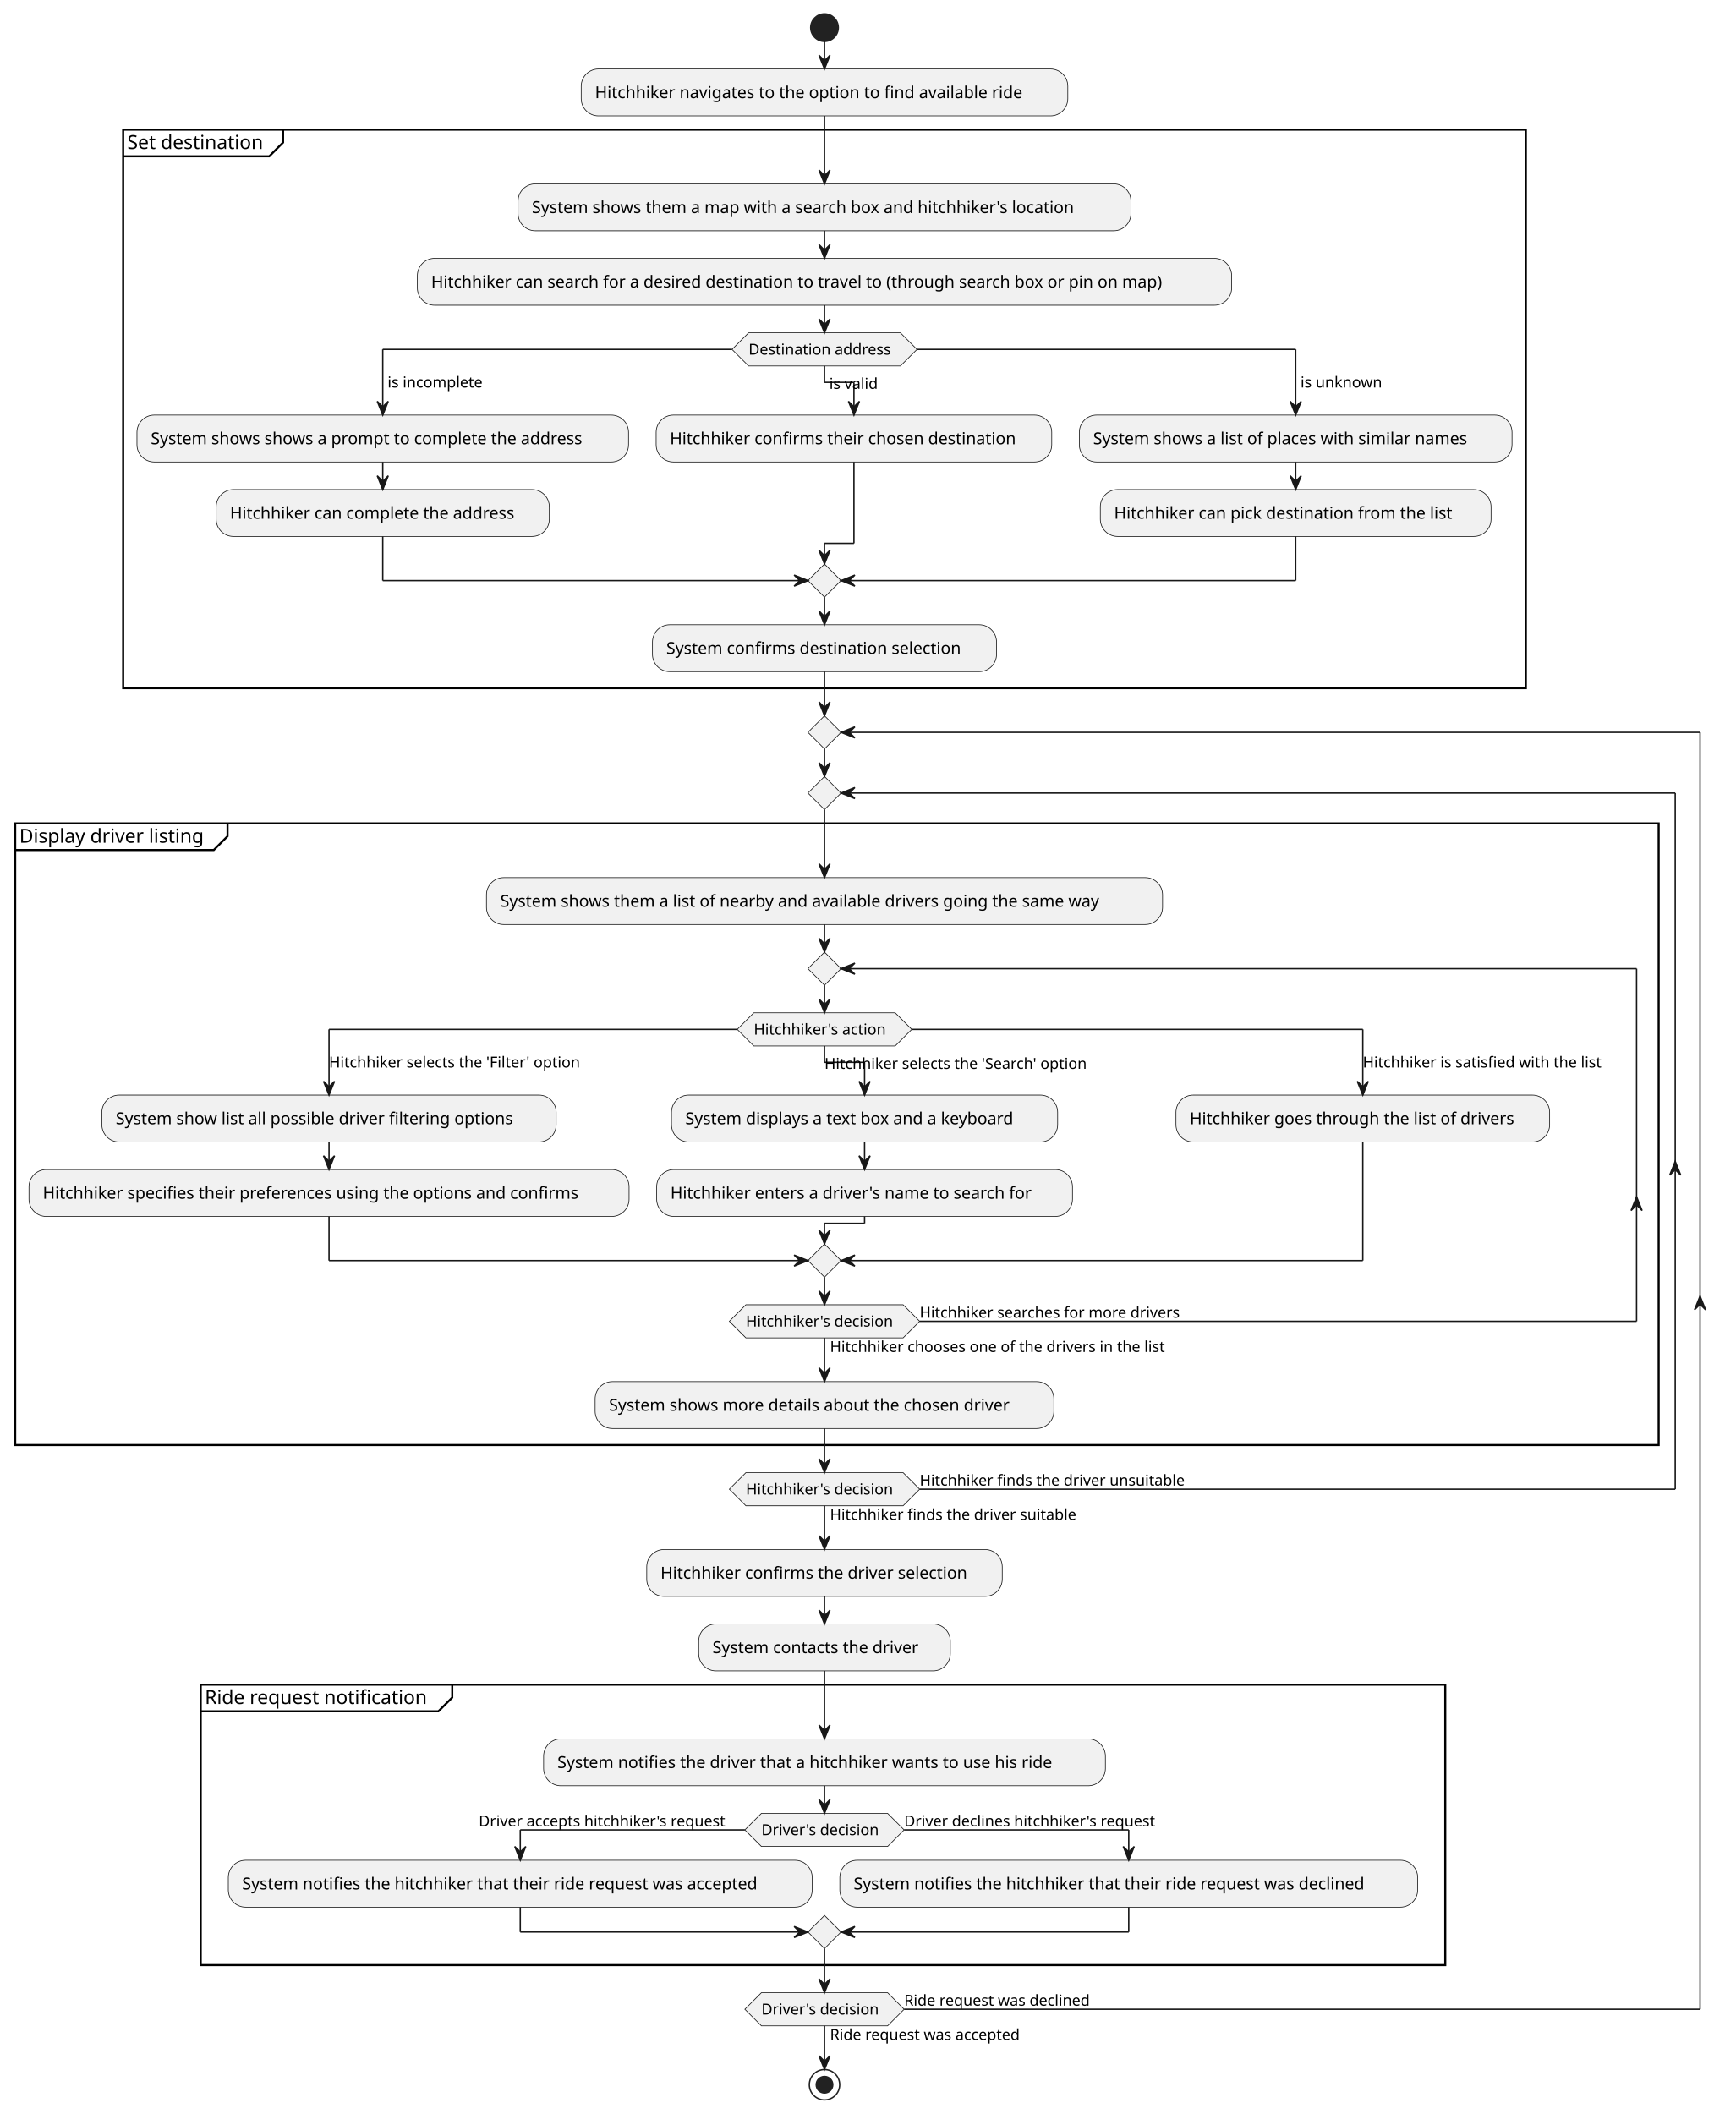
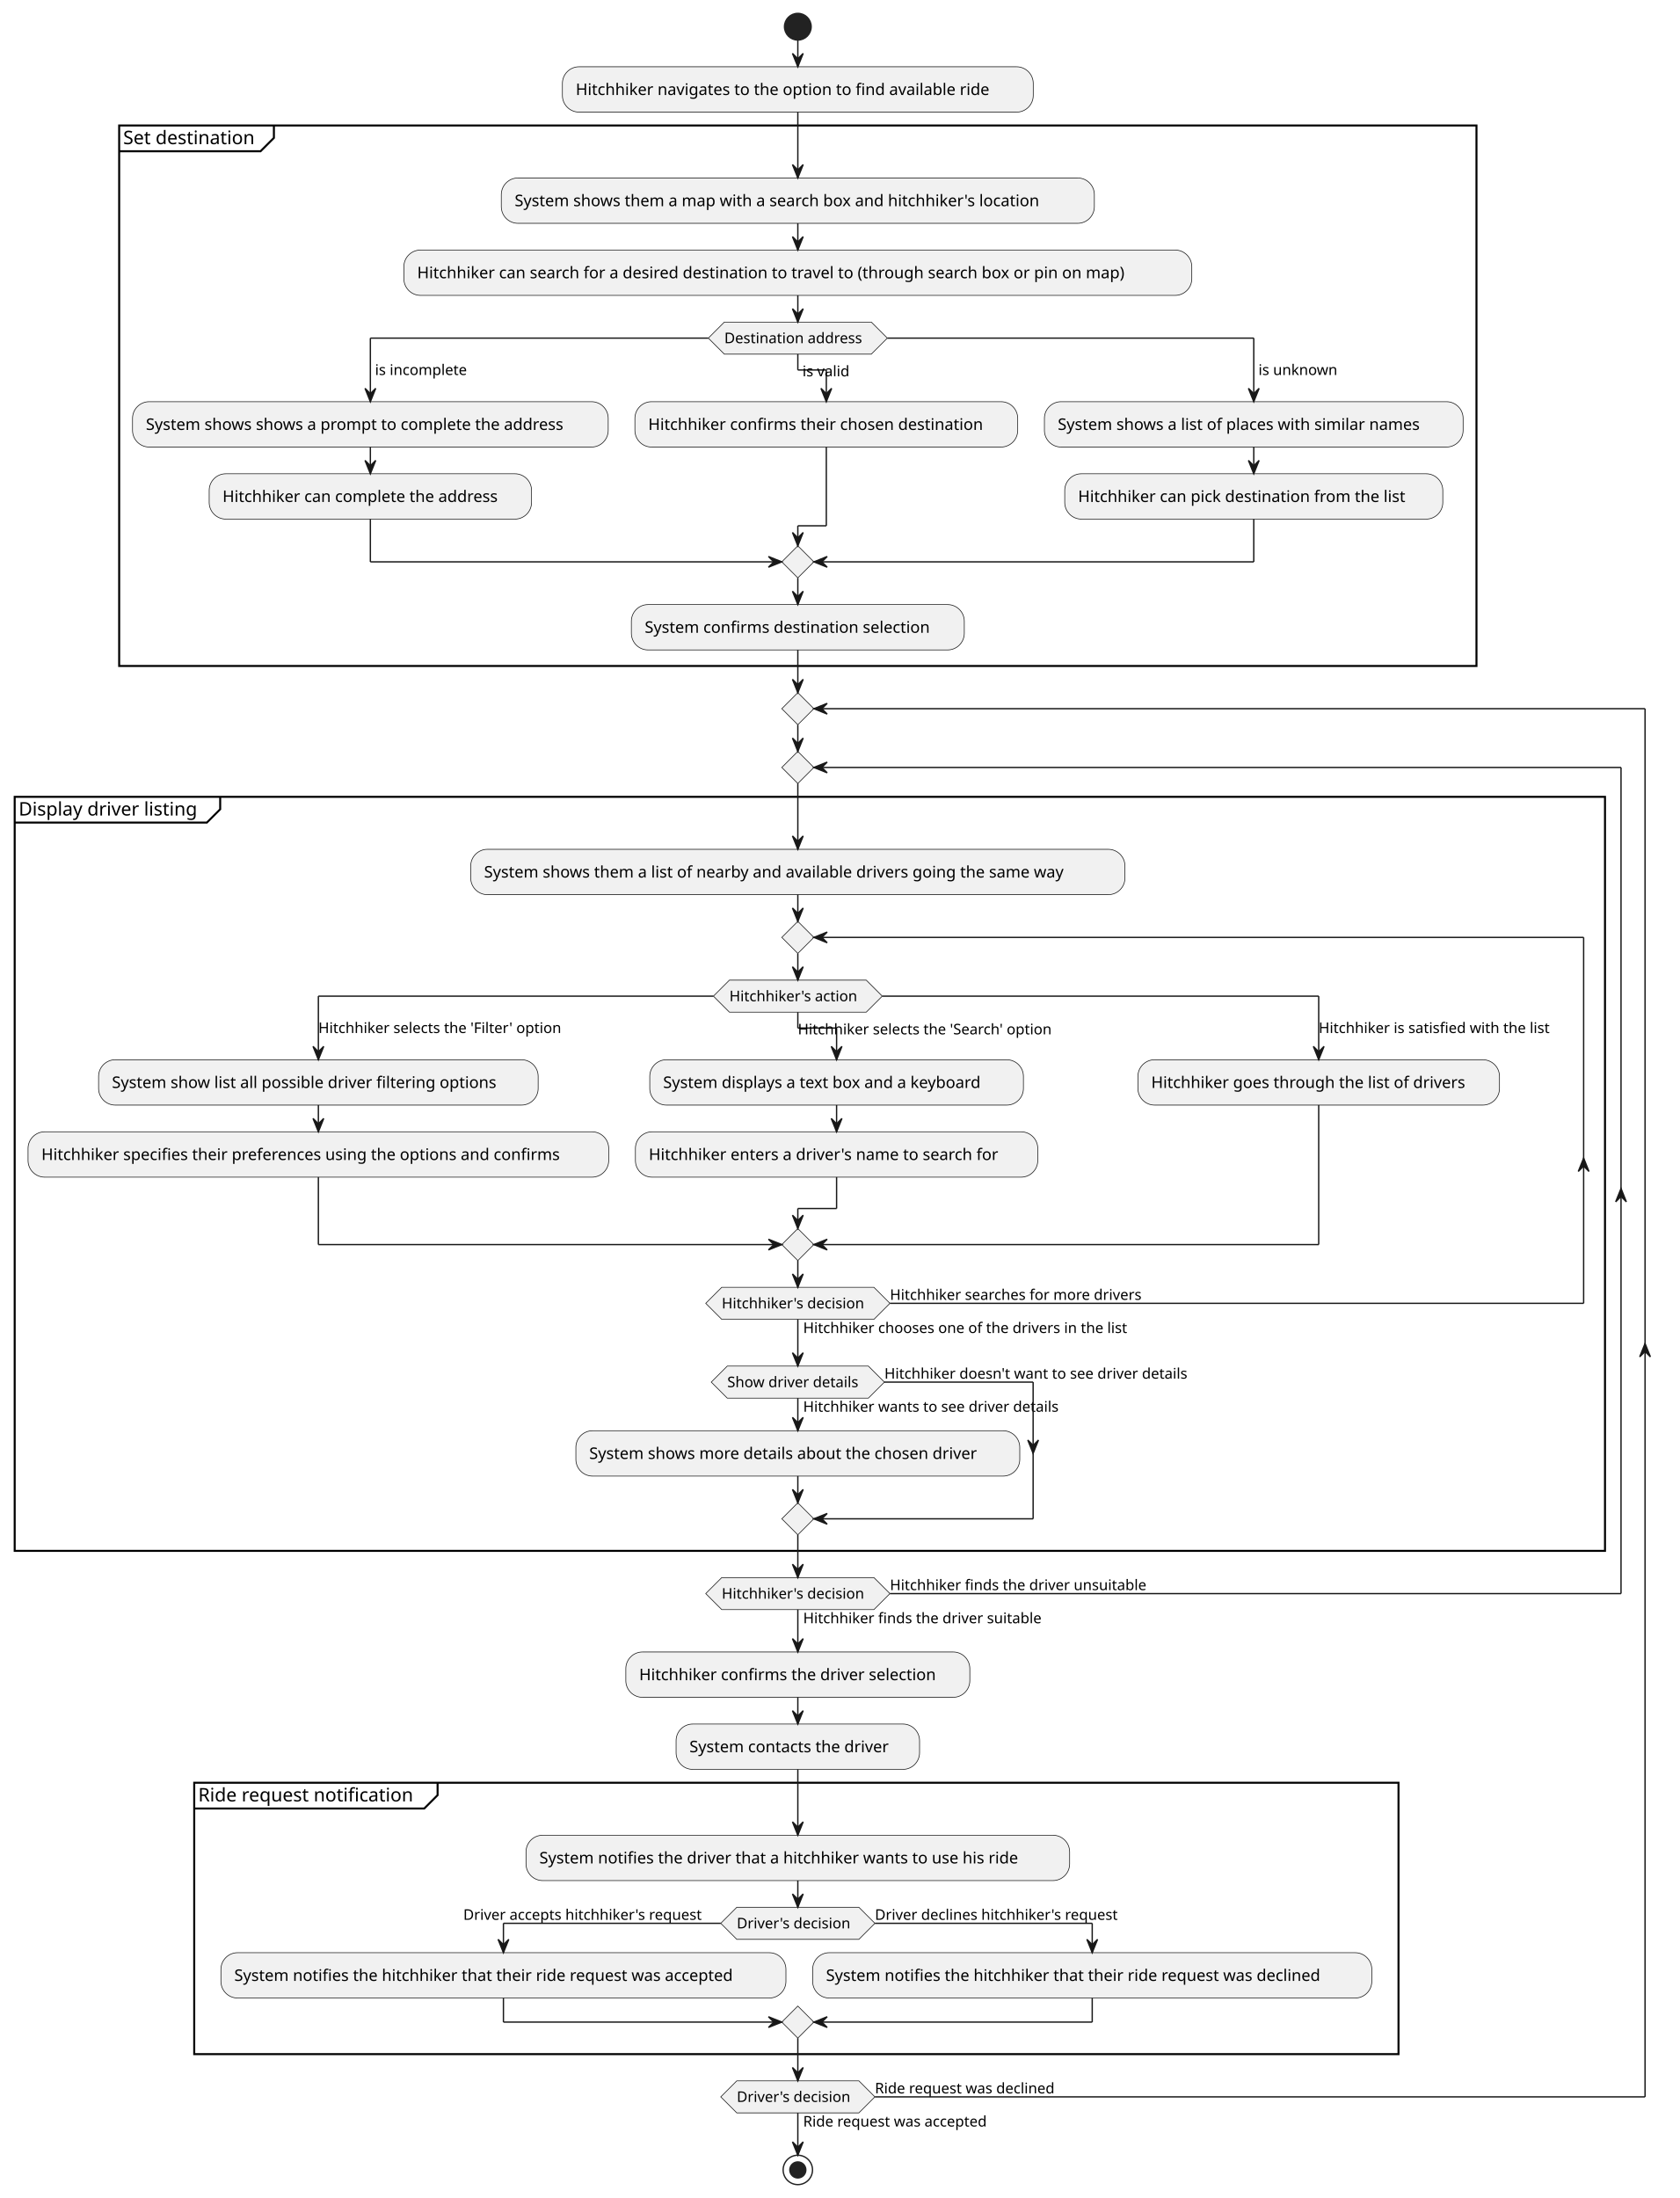
- <svg xmlns="http://www.w3.org/2000/svg" contentStyleType="text/css" data-diagram-type="ACTIVITY" height="1532px" preserveAspectRatio="none" style="width:1258px;height:1532px;background:#FFFFFF;" version="1.1" viewBox="0 0 1258 1532" width="1258px" zoomAndPan="magnify">
+ <svg xmlns="http://www.w3.org/2000/svg" contentStyleType="text/css" data-diagram-type="ACTIVITY" height="1646px" preserveAspectRatio="none" style="width:1258px;height:1646px;background:#FFFFFF;" version="1.1" viewBox="0 0 1258 1646" width="1258px" zoomAndPan="magnify">
  <defs />
  <g>
    <ellipse cx="597.516" cy="20" fill="#222222" rx="10" ry="10" style="stroke:#222222;stroke-width:1;" />
    <rect fill="#F1F1F1" height="33.969" rx="12.5" ry="12.5" style="stroke:#181818;stroke-width:0.5;" width="352.637" x="421.198" y="50" />
    <text fill="#000000" font-family="sans-serif" font-size="12" lengthAdjust="spacing" textLength="332.637" x="431.198" y="71.139">Hitchhiker navigates to the option to find available ride</text>
    <rect fill="none" height="404.75" style="stroke:#000000;stroke-width:1.5;" width="1016.525" x="89.253" y="93.969" />
    <path d="M205.135,93.969 L205.135,103.266 L195.135,113.266 L89.253,113.266" fill="none" style="stroke:#000000;stroke-width:1.5;" />
    <text fill="#000000" font-family="sans-serif" font-size="14" lengthAdjust="spacing" textLength="105.882" x="92.253" y="107.964">Set destination</text>
    <rect fill="#F1F1F1" height="33.969" rx="12.5" ry="12.5" style="stroke:#181818;stroke-width:0.5;" width="444.16" x="375.436" y="133.266" />
    <text fill="#000000" font-family="sans-serif" font-size="12" lengthAdjust="spacing" textLength="424.16" x="385.436" y="154.404">System shows them a map with a search box and hitchhiker's location</text>
    <rect fill="#F1F1F1" height="33.969" rx="12.5" ry="12.5" style="stroke:#181818;stroke-width:0.5;" width="590.1" x="302.466" y="187.234" />
    <text fill="#000000" font-family="sans-serif" font-size="12" lengthAdjust="spacing" textLength="570.1" x="312.466" y="208.373">Hitchhiker can search for a desired destination to travel to (through search box or pin on map)</text>
    <polygon fill="#F1F1F1" points="542.479,241.203,652.554,241.203,664.554,253.203,652.554,265.203,542.479,265.203,530.479,253.203,542.479,241.203" style="stroke:#181818;stroke-width:0.5;" />
    <text fill="#000000" font-family="sans-serif" font-size="11" lengthAdjust="spacing" textLength="110.075" x="542.479" y="257.011">Destination address</text>
    <rect fill="#F1F1F1" height="33.969" rx="12.5" ry="12.5" style="stroke:#181818;stroke-width:0.5;" width="356.252" x="99.253" y="300.812" />
    <text fill="#000000" font-family="sans-serif" font-size="12" lengthAdjust="spacing" textLength="336.252" x="109.253" y="321.951">System shows shows a prompt to complete the address</text>
    <rect fill="#F1F1F1" height="33.969" rx="12.5" ry="12.5" style="stroke:#181818;stroke-width:0.5;" width="241.438" x="156.661" y="354.781" />
    <text fill="#000000" font-family="sans-serif" font-size="12" lengthAdjust="spacing" textLength="221.438" x="166.661" y="375.92">Hitchhiker can complete the address</text>
    <rect fill="#F1F1F1" height="33.969" rx="12.5" ry="12.5" style="stroke:#181818;stroke-width:0.5;" width="286.69" x="475.505" y="300.812" />
    <text fill="#000000" font-family="sans-serif" font-size="12" lengthAdjust="spacing" textLength="266.69" x="485.505" y="321.951">Hitchhiker confirms their chosen destination</text>
    <rect fill="#F1F1F1" height="33.969" rx="12.5" ry="12.5" style="stroke:#181818;stroke-width:0.5;" width="313.584" x="782.195" y="300.812" />
    <text fill="#000000" font-family="sans-serif" font-size="12" lengthAdjust="spacing" textLength="293.584" x="792.195" y="321.951">System shows a list of places with similar names</text>
    <rect fill="#F1F1F1" height="33.969" rx="12.5" ry="12.5" style="stroke:#181818;stroke-width:0.5;" width="283.156" x="797.409" y="354.781" />
    <text fill="#000000" font-family="sans-serif" font-size="12" lengthAdjust="spacing" textLength="263.156" x="807.409" y="375.92">Hitchhiker can pick destination from the list</text>
    <polygon fill="#F1F1F1" points="597.516,408.75,597.516,408.75,609.516,420.75,597.516,432.75,597.516,432.75,585.516,420.75,597.516,408.75" style="stroke:#181818;stroke-width:0.5;" />
    <rect fill="#F1F1F1" height="33.969" rx="12.5" ry="12.5" style="stroke:#181818;stroke-width:0.5;" width="249.342" x="472.845" y="452.75" />
    <text fill="#000000" font-family="sans-serif" font-size="12" lengthAdjust="spacing" textLength="229.342" x="482.845" y="473.889">System confirms destination selection</text>
-     <rect fill="none" height="450.492" style="stroke:#000000;stroke-width:1.5;" width="1191.032" x="11" y="596.719" />
+     <rect fill="none" height="564.664" style="stroke:#000000;stroke-width:1.5;" width="1191.032" x="11" y="596.719" />
    <path d="M164.903,596.719 L164.903,606.016 L154.903,616.016 L11,616.016" fill="none" style="stroke:#000000;stroke-width:1.5;" />
    <text fill="#000000" font-family="sans-serif" font-size="14" lengthAdjust="spacing" textLength="143.903" x="14" y="610.714">Display driver listing</text>
    <rect fill="#F1F1F1" height="33.969" rx="12.5" ry="12.5" style="stroke:#181818;stroke-width:0.5;" width="489.975" x="352.529" y="636.016" />
    <text fill="#000000" font-family="sans-serif" font-size="12" lengthAdjust="spacing" textLength="469.975" x="362.529" y="657.154">System shows them a list of nearby and available drivers going the same way</text>
    <polygon fill="#F1F1F1" points="546.287,733.984,648.746,733.984,660.746,745.984,648.746,757.984,546.287,757.984,534.287,745.984,546.287,733.984" style="stroke:#181818;stroke-width:0.5;" />
    <text fill="#000000" font-family="sans-serif" font-size="11" lengthAdjust="spacing" textLength="102.459" x="546.287" y="749.793">Hitchhiker's action</text>
    <rect fill="#F1F1F1" height="33.969" rx="12.5" ry="12.5" style="stroke:#181818;stroke-width:0.5;" width="329.211" x="73.834" y="793.594" />
    <text fill="#000000" font-family="sans-serif" font-size="12" lengthAdjust="spacing" textLength="309.211" x="83.834" y="814.732">System show list all possible driver filtering options</text>
    <rect fill="#F1F1F1" height="33.969" rx="12.5" ry="12.5" style="stroke:#181818;stroke-width:0.5;" width="434.879" x="21" y="847.562" />
    <text fill="#000000" font-family="sans-serif" font-size="12" lengthAdjust="spacing" textLength="414.879" x="31" y="868.701">Hitchhiker specifies their preferences using the options and confirms</text>
    <rect fill="#F1F1F1" height="33.969" rx="12.5" ry="12.5" style="stroke:#181818;stroke-width:0.5;" width="279.846" x="486.628" y="793.594" />
    <text fill="#000000" font-family="sans-serif" font-size="12" lengthAdjust="spacing" textLength="259.846" x="496.628" y="814.732">System displays a text box and a keyboard</text>
    <rect fill="#F1F1F1" height="33.969" rx="12.5" ry="12.5" style="stroke:#181818;stroke-width:0.5;" width="301.344" x="475.879" y="847.562" />
    <text fill="#000000" font-family="sans-serif" font-size="12" lengthAdjust="spacing" textLength="281.344" x="485.879" y="868.701">Hitchhiker enters a driver's name to search for</text>
    <rect fill="#F1F1F1" height="33.969" rx="12.5" ry="12.5" style="stroke:#181818;stroke-width:0.5;" width="270.805" x="852.215" y="793.594" />
    <text fill="#000000" font-family="sans-serif" font-size="12" lengthAdjust="spacing" textLength="250.805" x="862.215" y="814.732">Hitchhiker goes through the list of drivers</text>
-     <polygon fill="#F1F1F1" points="597.516,901.531,597.516,901.531,609.516,913.531,597.516,925.531,597.516,925.531,585.516,913.531,597.516,901.531" style="stroke:#181818;stroke-width:0.5;" />
+     <polygon fill="#F1F1F1" points="597.516,920.012,597.516,920.012,609.516,932.012,597.516,944.012,597.516,944.012,585.516,932.012,597.516,920.012" style="stroke:#181818;stroke-width:0.5;" />
    <polygon fill="#F1F1F1" points="597.516,689.984,609.516,701.984,597.516,713.984,585.516,701.984,597.516,689.984" style="stroke:#181818;stroke-width:0.5;" />
-     <polygon fill="#F1F1F1" points="540.545,945.531,654.487,945.531,666.487,957.531,654.487,969.531,540.545,969.531,528.545,957.531,540.545,945.531" style="stroke:#181818;stroke-width:0.5;" />
-     <text fill="#000000" font-family="sans-serif" font-size="11" lengthAdjust="spacing" textLength="260.482" x="601.516" y="979.742">Hitchhiker chooses one of the drivers in the list</text>
-     <text fill="#000000" font-family="sans-serif" font-size="11" lengthAdjust="spacing" textLength="113.942" x="540.545" y="961.339">Hitchhiker's decision</text>
-     <text fill="#000000" font-family="sans-serif" font-size="11" lengthAdjust="spacing" textLength="201.566" x="666.487" y="954.937">Hitchhiker searches for more drivers</text>
-     <rect fill="#F1F1F1" height="33.969" rx="12.5" ry="12.5" style="stroke:#181818;stroke-width:0.5;" width="332.445" x="431.293" y="1001.242" />
-     <text fill="#000000" font-family="sans-serif" font-size="12" lengthAdjust="spacing" textLength="312.445" x="441.293" y="1022.38">System shows more details about the chosen driver</text>
+     <polygon fill="#F1F1F1" points="540.545,964.012,654.487,964.012,666.487,976.012,654.487,988.012,540.545,988.012,528.545,976.012,540.545,964.012" style="stroke:#181818;stroke-width:0.5;" />
+     <text fill="#000000" font-family="sans-serif" font-size="11" lengthAdjust="spacing" textLength="260.482" x="601.516" y="998.222">Hitchhiker chooses one of the drivers in the list</text>
+     <text fill="#000000" font-family="sans-serif" font-size="11" lengthAdjust="spacing" textLength="113.942" x="540.545" y="979.82">Hitchhiker's decision</text>
+     <text fill="#000000" font-family="sans-serif" font-size="11" lengthAdjust="spacing" textLength="201.566" x="666.487" y="973.418">Hitchhiker searches for more drivers</text>
+     <rect fill="#F1F1F1" height="33.969" rx="12.5" ry="12.5" style="stroke:#181818;stroke-width:0.5;" width="332.445" x="431.293" y="1071.414" />
+     <text fill="#000000" font-family="sans-serif" font-size="12" lengthAdjust="spacing" textLength="312.445" x="441.293" y="1092.553">System shows more details about the chosen driver</text>
+     <polygon fill="#F1F1F1" points="544.675,1023.012,650.357,1023.012,662.357,1035.012,650.357,1047.012,544.675,1047.012,532.675,1035.012,544.675,1023.012" style="stroke:#181818;stroke-width:0.5;" />
+     <text fill="#000000" font-family="sans-serif" font-size="11" lengthAdjust="spacing" textLength="205.901" x="601.516" y="1057.222">Hitchhiker wants to see driver details</text>
+     <text fill="#000000" font-family="sans-serif" font-size="11" lengthAdjust="spacing" textLength="105.682" x="544.675" y="1038.82">Show driver details</text>
+     <text fill="#000000" font-family="sans-serif" font-size="11" lengthAdjust="spacing" textLength="244.186" x="662.357" y="1032.418">Hitchhiker doesn't want to see driver details</text>
+     <polygon fill="#F1F1F1" points="597.516,1125.383,609.516,1137.383,597.516,1149.383,585.516,1137.383,597.516,1125.383" style="stroke:#181818;stroke-width:0.5;" />
    <polygon fill="#F1F1F1" points="597.516,562.719,609.516,574.719,597.516,586.719,585.516,574.719,597.516,562.719" style="stroke:#181818;stroke-width:0.5;" />
-     <polygon fill="#F1F1F1" points="540.545,1067.21,654.487,1067.21,666.487,1079.21,654.487,1091.21,540.545,1091.21,528.545,1079.21,540.545,1067.21" style="stroke:#181818;stroke-width:0.5;" />
-     <text fill="#000000" font-family="sans-serif" font-size="11" lengthAdjust="spacing" textLength="190.98" x="601.516" y="1101.421">Hitchhiker finds the driver suitable</text>
-     <text fill="#000000" font-family="sans-serif" font-size="11" lengthAdjust="spacing" textLength="113.942" x="540.545" y="1083.019">Hitchhiker's decision</text>
-     <text fill="#000000" font-family="sans-serif" font-size="11" lengthAdjust="spacing" textLength="204.923" x="666.487" y="1076.616">Hitchhiker finds the driver unsuitable</text>
-     <rect fill="#F1F1F1" height="33.969" rx="12.5" ry="12.5" style="stroke:#181818;stroke-width:0.5;" width="257.639" x="468.697" y="1122.921" />
-     <text fill="#000000" font-family="sans-serif" font-size="12" lengthAdjust="spacing" textLength="237.639" x="478.697" y="1144.06">Hitchhiker confirms the driver selection</text>
-     <rect fill="#F1F1F1" height="33.969" rx="12.5" ry="12.5" style="stroke:#181818;stroke-width:0.5;" width="182.346" x="506.343" y="1176.89" />
-     <text fill="#000000" font-family="sans-serif" font-size="12" lengthAdjust="spacing" textLength="162.346" x="516.343" y="1198.028">System contacts the driver</text>
-     <rect fill="none" height="203.234" style="stroke:#000000;stroke-width:1.5;" width="901.926" x="145.458" y="1220.858" />
-     <path d="M327.73,1220.858 L327.73,1230.155 L317.73,1240.155 L145.458,1240.155" fill="none" style="stroke:#000000;stroke-width:1.5;" />
-     <text fill="#000000" font-family="sans-serif" font-size="14" lengthAdjust="spacing" textLength="172.273" x="148.458" y="1234.853">Ride request notification</text>
-     <rect fill="#F1F1F1" height="33.969" rx="12.5" ry="12.5" style="stroke:#181818;stroke-width:0.5;" width="407.135" x="393.949" y="1260.155" />
-     <text fill="#000000" font-family="sans-serif" font-size="12" lengthAdjust="spacing" textLength="387.135" x="403.949" y="1281.294">System notifies the driver that a hitchhiker wants to use his ride</text>
-     <polygon fill="#F1F1F1" points="551.795,1314.124,643.237,1314.124,655.237,1326.124,643.237,1338.124,551.795,1338.124,539.795,1326.124,551.795,1314.124" style="stroke:#181818;stroke-width:0.5;" />
-     <text fill="#000000" font-family="sans-serif" font-size="11" lengthAdjust="spacing" textLength="91.443" x="551.795" y="1329.932">Driver's decision</text>
-     <text fill="#000000" font-family="sans-serif" font-size="11" lengthAdjust="spacing" textLength="192.828" x="346.967" y="1323.53">Driver accepts hitchhiker's request</text>
-     <text fill="#000000" font-family="sans-serif" font-size="11" lengthAdjust="spacing" textLength="195.578" x="655.237" y="1323.53">Driver declines hitchhiker's request</text>
-     <rect fill="#F1F1F1" height="33.969" rx="12.5" ry="12.5" style="stroke:#181818;stroke-width:0.5;" width="423.154" x="165.458" y="1348.124" />
-     <text fill="#000000" font-family="sans-serif" font-size="12" lengthAdjust="spacing" textLength="403.154" x="175.458" y="1369.263">System notifies the hitchhiker that their ride request was accepted</text>
-     <rect fill="#F1F1F1" height="33.969" rx="12.5" ry="12.5" style="stroke:#181818;stroke-width:0.5;" width="418.772" x="608.612" y="1348.124" />
-     <text fill="#000000" font-family="sans-serif" font-size="12" lengthAdjust="spacing" textLength="398.772" x="618.612" y="1369.263">System notifies the hitchhiker that their ride request was declined</text>
-     <polygon fill="#F1F1F1" points="597.516,1388.093,609.516,1400.093,597.516,1412.093,585.516,1400.093,597.516,1388.093" style="stroke:#181818;stroke-width:0.5;" />
+     <polygon fill="#F1F1F1" points="540.545,1181.383,654.487,1181.383,666.487,1193.383,654.487,1205.383,540.545,1205.383,528.545,1193.383,540.545,1181.383" style="stroke:#181818;stroke-width:0.5;" />
+     <text fill="#000000" font-family="sans-serif" font-size="11" lengthAdjust="spacing" textLength="190.98" x="601.516" y="1215.593">Hitchhiker finds the driver suitable</text>
+     <text fill="#000000" font-family="sans-serif" font-size="11" lengthAdjust="spacing" textLength="113.942" x="540.545" y="1197.191">Hitchhiker's decision</text>
+     <text fill="#000000" font-family="sans-serif" font-size="11" lengthAdjust="spacing" textLength="204.923" x="666.487" y="1190.789">Hitchhiker finds the driver unsuitable</text>
+     <rect fill="#F1F1F1" height="33.969" rx="12.5" ry="12.5" style="stroke:#181818;stroke-width:0.5;" width="257.639" x="468.697" y="1237.093" />
+     <text fill="#000000" font-family="sans-serif" font-size="12" lengthAdjust="spacing" textLength="237.639" x="478.697" y="1258.232">Hitchhiker confirms the driver selection</text>
+     <rect fill="#F1F1F1" height="33.969" rx="12.5" ry="12.5" style="stroke:#181818;stroke-width:0.5;" width="182.346" x="506.343" y="1291.062" />
+     <text fill="#000000" font-family="sans-serif" font-size="12" lengthAdjust="spacing" textLength="162.346" x="516.343" y="1312.201">System contacts the driver</text>
+     <rect fill="none" height="203.234" style="stroke:#000000;stroke-width:1.5;" width="901.926" x="145.458" y="1335.031" />
+     <path d="M327.73,1335.031 L327.73,1344.328 L317.73,1354.328 L145.458,1354.328" fill="none" style="stroke:#000000;stroke-width:1.5;" />
+     <text fill="#000000" font-family="sans-serif" font-size="14" lengthAdjust="spacing" textLength="172.273" x="148.458" y="1349.026">Ride request notification</text>
+     <rect fill="#F1F1F1" height="33.969" rx="12.5" ry="12.5" style="stroke:#181818;stroke-width:0.5;" width="407.135" x="393.949" y="1374.328" />
+     <text fill="#000000" font-family="sans-serif" font-size="12" lengthAdjust="spacing" textLength="387.135" x="403.949" y="1395.466">System notifies the driver that a hitchhiker wants to use his ride</text>
+     <polygon fill="#F1F1F1" points="551.795,1428.296,643.237,1428.296,655.237,1440.296,643.237,1452.296,551.795,1452.296,539.795,1440.296,551.795,1428.296" style="stroke:#181818;stroke-width:0.5;" />
+     <text fill="#000000" font-family="sans-serif" font-size="11" lengthAdjust="spacing" textLength="91.443" x="551.795" y="1444.104">Driver's decision</text>
+     <text fill="#000000" font-family="sans-serif" font-size="11" lengthAdjust="spacing" textLength="192.828" x="346.967" y="1437.702">Driver accepts hitchhiker's request</text>
+     <text fill="#000000" font-family="sans-serif" font-size="11" lengthAdjust="spacing" textLength="195.578" x="655.237" y="1437.702">Driver declines hitchhiker's request</text>
+     <rect fill="#F1F1F1" height="33.969" rx="12.5" ry="12.5" style="stroke:#181818;stroke-width:0.5;" width="423.154" x="165.458" y="1462.296" />
+     <text fill="#000000" font-family="sans-serif" font-size="12" lengthAdjust="spacing" textLength="403.154" x="175.458" y="1483.435">System notifies the hitchhiker that their ride request was accepted</text>
+     <rect fill="#F1F1F1" height="33.969" rx="12.5" ry="12.5" style="stroke:#181818;stroke-width:0.5;" width="418.772" x="608.612" y="1462.296" />
+     <text fill="#000000" font-family="sans-serif" font-size="12" lengthAdjust="spacing" textLength="398.772" x="618.612" y="1483.435">System notifies the hitchhiker that their ride request was declined</text>
+     <polygon fill="#F1F1F1" points="597.516,1502.265,609.516,1514.265,597.516,1526.265,585.516,1514.265,597.516,1502.265" style="stroke:#181818;stroke-width:0.5;" />
    <polygon fill="#F1F1F1" points="597.516,518.719,609.516,530.719,597.516,542.719,585.516,530.719,597.516,518.719" style="stroke:#181818;stroke-width:0.5;" />
-     <polygon fill="#F1F1F1" points="551.795,1444.093,643.237,1444.093,655.237,1456.093,643.237,1468.093,551.795,1468.093,539.795,1456.093,551.795,1444.093" style="stroke:#181818;stroke-width:0.5;" />
-     <text fill="#000000" font-family="sans-serif" font-size="11" lengthAdjust="spacing" textLength="149.112" x="601.516" y="1478.303">Ride request was accepted</text>
-     <text fill="#000000" font-family="sans-serif" font-size="11" lengthAdjust="spacing" textLength="91.443" x="551.795" y="1459.901">Driver's decision</text>
-     <text fill="#000000" font-family="sans-serif" font-size="11" lengthAdjust="spacing" textLength="145.095" x="655.237" y="1453.498">Ride request was declined</text>
-     <ellipse cx="597.516" cy="1510.803" fill="none" rx="11" ry="11" style="stroke:#222222;stroke-width:1;" />
-     <ellipse cx="597.516" cy="1510.803" fill="#222222" rx="6" ry="6" style="stroke:#222222;stroke-width:1;" />
+     <polygon fill="#F1F1F1" points="551.795,1558.265,643.237,1558.265,655.237,1570.265,643.237,1582.265,551.795,1582.265,539.795,1570.265,551.795,1558.265" style="stroke:#181818;stroke-width:0.5;" />
+     <text fill="#000000" font-family="sans-serif" font-size="11" lengthAdjust="spacing" textLength="149.112" x="601.516" y="1592.476">Ride request was accepted</text>
+     <text fill="#000000" font-family="sans-serif" font-size="11" lengthAdjust="spacing" textLength="91.443" x="551.795" y="1574.073">Driver's decision</text>
+     <text fill="#000000" font-family="sans-serif" font-size="11" lengthAdjust="spacing" textLength="145.095" x="655.237" y="1567.671">Ride request was declined</text>
+     <ellipse cx="597.516" cy="1624.976" fill="none" rx="11" ry="11" style="stroke:#222222;stroke-width:1;" />
+     <ellipse cx="597.516" cy="1624.976" fill="#222222" rx="6" ry="6" style="stroke:#222222;stroke-width:1;" />
    <line style="stroke:#181818;stroke-width:1;" x1="597.516" x2="597.516" y1="30" y2="50" />
    <polygon fill="#181818" points="593.516,40,597.516,50,601.516,40,597.516,44" style="stroke:#181818;stroke-width:1;" />
    <line style="stroke:#181818;stroke-width:1;" x1="597.516" x2="597.516" y1="83.969" y2="133.266" />
    <polygon fill="#181818" points="593.516,123.266,597.516,133.266,601.516,123.266,597.516,127.266" style="stroke:#181818;stroke-width:1;" />
    <line style="stroke:#181818;stroke-width:1;" x1="597.516" x2="597.516" y1="167.234" y2="187.234" />
    <polygon fill="#181818" points="593.516,177.234,597.516,187.234,601.516,177.234,597.516,181.234" style="stroke:#181818;stroke-width:1;" />
    <line style="stroke:#181818;stroke-width:1;" x1="277.379" x2="277.379" y1="334.781" y2="354.781" />
    <polygon fill="#181818" points="273.379,344.781,277.379,354.781,281.379,344.781,277.379,348.781" style="stroke:#181818;stroke-width:1;" />
    <line style="stroke:#181818;stroke-width:1;" x1="938.987" x2="938.987" y1="334.781" y2="354.781" />
    <polygon fill="#181818" points="934.987,344.781,938.987,354.781,942.987,344.781,938.987,348.781" style="stroke:#181818;stroke-width:1;" />
    <line style="stroke:#181818;stroke-width:1;" x1="530.479" x2="277.379" y1="253.203" y2="253.203" />
    <line style="stroke:#181818;stroke-width:1;" x1="277.379" x2="277.379" y1="253.203" y2="300.812" />
    <polygon fill="#181818" points="273.379,290.812,277.379,300.812,281.379,290.812,277.379,294.812" style="stroke:#181818;stroke-width:1;" />
    <text fill="#000000" font-family="sans-serif" font-size="11" lengthAdjust="spacing" textLength="73.691" x="280.876" y="280.816">is incomplete</text>
    <line style="stroke:#181818;stroke-width:1;" x1="664.554" x2="938.987" y1="253.203" y2="253.203" />
    <line style="stroke:#181818;stroke-width:1;" x1="938.987" x2="938.987" y1="253.203" y2="300.812" />
    <polygon fill="#181818" points="934.987,290.812,938.987,300.812,942.987,290.812,938.987,294.812" style="stroke:#181818;stroke-width:1;" />
    <text fill="#000000" font-family="sans-serif" font-size="11" lengthAdjust="spacing" textLength="62.267" x="942.483" y="280.816">is unknown</text>
    <line style="stroke:#181818;stroke-width:1;" x1="597.516" x2="597.516" y1="265.203" y2="277.073" />
    <line style="stroke:#181818;stroke-width:1;" x1="597.516" x2="618.85" y1="277.073" y2="277.073" />
    <line style="stroke:#181818;stroke-width:1;" x1="618.85" x2="618.85" y1="277.073" y2="300.812" />
    <polygon fill="#181818" points="614.85,290.812,618.85,300.812,622.85,290.812,618.85,294.812" style="stroke:#181818;stroke-width:1;" />
    <text fill="#000000" font-family="sans-serif" font-size="11" lengthAdjust="spacing" textLength="38.629" x="601.013" y="281.816">is valid</text>
    <line style="stroke:#181818;stroke-width:1;" x1="277.379" x2="277.379" y1="388.75" y2="420.75" />
    <line style="stroke:#181818;stroke-width:1;" x1="277.379" x2="585.516" y1="420.75" y2="420.75" />
    <polygon fill="#181818" points="575.516,416.75,585.516,420.75,575.516,424.75,579.516,420.75" style="stroke:#181818;stroke-width:1;" />
    <line style="stroke:#181818;stroke-width:1;" x1="938.987" x2="938.987" y1="388.75" y2="420.75" />
    <line style="stroke:#181818;stroke-width:1;" x1="938.987" x2="609.516" y1="420.75" y2="420.75" />
    <polygon fill="#181818" points="619.516,416.75,609.516,420.75,619.516,424.75,615.516,420.75" style="stroke:#181818;stroke-width:1;" />
    <line style="stroke:#181818;stroke-width:1;" x1="618.85" x2="618.85" y1="334.781" y2="393.75" />
    <line style="stroke:#181818;stroke-width:1;" x1="618.85" x2="597.516" y1="393.75" y2="393.75" />
    <line style="stroke:#181818;stroke-width:1;" x1="597.516" x2="597.516" y1="393.75" y2="408.75" />
    <polygon fill="#181818" points="593.516,398.75,597.516,408.75,601.516,398.75,597.516,402.75" style="stroke:#181818;stroke-width:1;" />
    <line style="stroke:#181818;stroke-width:1;" x1="597.516" x2="597.516" y1="221.203" y2="241.203" />
    <polygon fill="#181818" points="593.516,231.203,597.516,241.203,601.516,231.203,597.516,235.203" style="stroke:#181818;stroke-width:1;" />
    <line style="stroke:#181818;stroke-width:1;" x1="597.516" x2="597.516" y1="432.75" y2="452.75" />
    <polygon fill="#181818" points="593.516,442.75,597.516,452.75,601.516,442.75,597.516,446.75" style="stroke:#181818;stroke-width:1;" />
    <line style="stroke:#181818;stroke-width:1;" x1="597.516" x2="597.516" y1="586.719" y2="636.016" />
    <polygon fill="#181818" points="593.516,626.016,597.516,636.016,601.516,626.016,597.516,630.016" style="stroke:#181818;stroke-width:1;" />
    <line style="stroke:#181818;stroke-width:1;" x1="238.44" x2="238.44" y1="827.562" y2="847.562" />
    <polygon fill="#181818" points="234.44,837.562,238.44,847.562,242.44,837.562,238.44,841.562" style="stroke:#181818;stroke-width:1;" />
    <line style="stroke:#181818;stroke-width:1;" x1="626.551" x2="626.551" y1="827.562" y2="847.562" />
    <polygon fill="#181818" points="622.551,837.562,626.551,847.562,630.551,837.562,626.551,841.562" style="stroke:#181818;stroke-width:1;" />
    <line style="stroke:#181818;stroke-width:1;" x1="534.287" x2="238.44" y1="745.984" y2="745.984" />
    <line style="stroke:#181818;stroke-width:1;" x1="238.44" x2="238.44" y1="745.984" y2="793.594" />
    <polygon fill="#181818" points="234.44,783.594,238.44,793.594,242.44,783.594,238.44,787.594" style="stroke:#181818;stroke-width:1;" />
    <text fill="#000000" font-family="sans-serif" font-size="11" lengthAdjust="spacing" textLength="195.674" x="238.44" y="773.597">Hitchhiker selects the 'Filter' option</text>
    <line style="stroke:#181818;stroke-width:1;" x1="660.746" x2="987.618" y1="745.984" y2="745.984" />
    <line style="stroke:#181818;stroke-width:1;" x1="987.618" x2="987.618" y1="745.984" y2="793.594" />
    <polygon fill="#181818" points="983.618,783.594,987.618,793.594,991.618,783.594,987.618,787.594" style="stroke:#181818;stroke-width:1;" />
    <text fill="#000000" font-family="sans-serif" font-size="11" lengthAdjust="spacing" textLength="186.415" x="987.618" y="773.597">Hitchhiker is satisfied with the list</text>
    <line style="stroke:#181818;stroke-width:1;" x1="597.516" x2="597.516" y1="757.984" y2="769.854" />
    <line style="stroke:#181818;stroke-width:1;" x1="597.516" x2="626.551" y1="769.854" y2="769.854" />
    <line style="stroke:#181818;stroke-width:1;" x1="626.551" x2="626.551" y1="769.854" y2="793.594" />
    <polygon fill="#181818" points="622.551,783.594,626.551,793.594,630.551,783.594,626.551,787.594" style="stroke:#181818;stroke-width:1;" />
    <text fill="#000000" font-family="sans-serif" font-size="11" lengthAdjust="spacing" textLength="205.665" x="597.516" y="774.597">Hitchhiker selects the 'Search' option</text>
-     <line style="stroke:#181818;stroke-width:1;" x1="238.44" x2="238.44" y1="881.531" y2="913.531" />
-     <line style="stroke:#181818;stroke-width:1;" x1="238.44" x2="585.516" y1="913.531" y2="913.531" />
-     <polygon fill="#181818" points="575.516,909.531,585.516,913.531,575.516,917.531,579.516,913.531" style="stroke:#181818;stroke-width:1;" />
-     <line style="stroke:#181818;stroke-width:1;" x1="987.618" x2="987.618" y1="827.562" y2="913.531" />
-     <line style="stroke:#181818;stroke-width:1;" x1="987.618" x2="609.516" y1="913.531" y2="913.531" />
-     <polygon fill="#181818" points="619.516,909.531,609.516,913.531,619.516,917.531,615.516,913.531" style="stroke:#181818;stroke-width:1;" />
-     <line style="stroke:#181818;stroke-width:1;" x1="626.551" x2="626.551" y1="881.531" y2="886.531" />
-     <line style="stroke:#181818;stroke-width:1;" x1="626.551" x2="597.516" y1="886.531" y2="886.531" />
-     <line style="stroke:#181818;stroke-width:1;" x1="597.516" x2="597.516" y1="886.531" y2="901.531" />
-     <polygon fill="#181818" points="593.516,891.531,597.516,901.531,601.516,891.531,597.516,895.531" style="stroke:#181818;stroke-width:1;" />
+     <line style="stroke:#181818;stroke-width:1;" x1="238.44" x2="238.44" y1="881.531" y2="932.012" />
+     <line style="stroke:#181818;stroke-width:1;" x1="238.44" x2="585.516" y1="932.012" y2="932.012" />
+     <polygon fill="#181818" points="575.516,928.012,585.516,932.012,575.516,936.012,579.516,932.012" style="stroke:#181818;stroke-width:1;" />
+     <line style="stroke:#181818;stroke-width:1;" x1="987.618" x2="987.618" y1="827.562" y2="932.012" />
+     <line style="stroke:#181818;stroke-width:1;" x1="987.618" x2="609.516" y1="932.012" y2="932.012" />
+     <polygon fill="#181818" points="619.516,928.012,609.516,932.012,619.516,936.012,615.516,932.012" style="stroke:#181818;stroke-width:1;" />
+     <line style="stroke:#181818;stroke-width:1;" x1="626.551" x2="626.551" y1="881.531" y2="905.012" />
+     <line style="stroke:#181818;stroke-width:1;" x1="626.551" x2="597.516" y1="905.012" y2="905.012" />
+     <line style="stroke:#181818;stroke-width:1;" x1="597.516" x2="597.516" y1="905.012" y2="920.012" />
+     <polygon fill="#181818" points="593.516,910.012,597.516,920.012,601.516,910.012,597.516,914.012" style="stroke:#181818;stroke-width:1;" />
    <line style="stroke:#181818;stroke-width:1;" x1="597.516" x2="597.516" y1="713.984" y2="733.984" />
    <polygon fill="#181818" points="593.516,723.984,597.516,733.984,601.516,723.984,597.516,727.984" style="stroke:#181818;stroke-width:1;" />
-     <line style="stroke:#181818;stroke-width:1;" x1="666.487" x2="1186.032" y1="957.531" y2="957.531" />
+     <line style="stroke:#181818;stroke-width:1;" x1="666.487" x2="1186.032" y1="976.012" y2="976.012" />
    <polygon fill="#181818" points="1182.032,877.258,1186.032,867.258,1190.032,877.258,1186.032,873.258" style="stroke:#181818;stroke-width:1;" />
-     <line style="stroke:#181818;stroke-width:1;" x1="1186.032" x2="1186.032" y1="701.984" y2="957.531" />
+     <line style="stroke:#181818;stroke-width:1;" x1="1186.032" x2="1186.032" y1="701.984" y2="976.012" />
    <line style="stroke:#181818;stroke-width:1;" x1="1186.032" x2="609.516" y1="701.984" y2="701.984" />
    <polygon fill="#181818" points="619.516,697.984,609.516,701.984,619.516,705.984,615.516,701.984" style="stroke:#181818;stroke-width:1;" />
-     <line style="stroke:#181818;stroke-width:1;" x1="597.516" x2="597.516" y1="925.531" y2="945.531" />
-     <polygon fill="#181818" points="593.516,935.531,597.516,945.531,601.516,935.531,597.516,939.531" style="stroke:#181818;stroke-width:1;" />
+     <line style="stroke:#181818;stroke-width:1;" x1="597.516" x2="597.516" y1="944.012" y2="964.012" />
+     <polygon fill="#181818" points="593.516,954.012,597.516,964.012,601.516,954.012,597.516,958.012" style="stroke:#181818;stroke-width:1;" />
    <line style="stroke:#181818;stroke-width:1;" x1="597.516" x2="597.516" y1="669.984" y2="689.984" />
    <polygon fill="#181818" points="593.516,679.984,597.516,689.984,601.516,679.984,597.516,683.984" style="stroke:#181818;stroke-width:1;" />
-     <line style="stroke:#181818;stroke-width:1;" x1="597.516" x2="597.516" y1="969.531" y2="1001.242" />
-     <polygon fill="#181818" points="593.516,991.242,597.516,1001.242,601.516,991.242,597.516,995.242" style="stroke:#181818;stroke-width:1;" />
-     <line style="stroke:#181818;stroke-width:1;" x1="666.487" x2="1214.032" y1="1079.21" y2="1079.21" />
-     <polygon fill="#181818" points="1210.032,851.609,1214.032,841.609,1218.032,851.609,1214.032,847.609" style="stroke:#181818;stroke-width:1;" />
-     <line style="stroke:#181818;stroke-width:1;" x1="1214.032" x2="1214.032" y1="574.719" y2="1079.21" />
+     <line style="stroke:#181818;stroke-width:1;" x1="597.516" x2="597.516" y1="1047.012" y2="1071.414" />
+     <polygon fill="#181818" points="593.516,1061.414,597.516,1071.414,601.516,1061.414,597.516,1065.414" style="stroke:#181818;stroke-width:1;" />
+     <line style="stroke:#181818;stroke-width:1;" x1="662.357" x2="773.739" y1="1035.012" y2="1035.012" />
+     <polygon fill="#181818" points="769.739,1078.398,773.739,1088.398,777.739,1078.398,773.739,1082.398" style="stroke:#181818;stroke-width:1;" />
+     <line style="stroke:#181818;stroke-width:1;" x1="773.739" x2="773.739" y1="1035.012" y2="1137.383" />
+     <line style="stroke:#181818;stroke-width:1;" x1="773.739" x2="609.516" y1="1137.383" y2="1137.383" />
+     <polygon fill="#181818" points="619.516,1133.383,609.516,1137.383,619.516,1141.383,615.516,1137.383" style="stroke:#181818;stroke-width:1;" />
+     <line style="stroke:#181818;stroke-width:1;" x1="597.516" x2="597.516" y1="1105.383" y2="1125.383" />
+     <polygon fill="#181818" points="593.516,1115.383,597.516,1125.383,601.516,1115.383,597.516,1119.383" style="stroke:#181818;stroke-width:1;" />
+     <line style="stroke:#181818;stroke-width:1;" x1="597.516" x2="597.516" y1="988.012" y2="1023.012" />
+     <polygon fill="#181818" points="593.516,1013.012,597.516,1023.012,601.516,1013.012,597.516,1017.012" style="stroke:#181818;stroke-width:1;" />
+     <line style="stroke:#181818;stroke-width:1;" x1="666.487" x2="1214.032" y1="1193.383" y2="1193.383" />
+     <polygon fill="#181818" points="1210.032,900.012,1214.032,890.012,1218.032,900.012,1214.032,896.012" style="stroke:#181818;stroke-width:1;" />
+     <line style="stroke:#181818;stroke-width:1;" x1="1214.032" x2="1214.032" y1="574.719" y2="1193.383" />
    <line style="stroke:#181818;stroke-width:1;" x1="1214.032" x2="609.516" y1="574.719" y2="574.719" />
    <polygon fill="#181818" points="619.516,570.719,609.516,574.719,619.516,578.719,615.516,574.719" style="stroke:#181818;stroke-width:1;" />
-     <line style="stroke:#181818;stroke-width:1;" x1="597.516" x2="597.516" y1="1035.21" y2="1067.21" />
-     <polygon fill="#181818" points="593.516,1057.21,597.516,1067.21,601.516,1057.21,597.516,1061.21" style="stroke:#181818;stroke-width:1;" />
-     <line style="stroke:#181818;stroke-width:1;" x1="597.516" x2="597.516" y1="1091.21" y2="1122.921" />
-     <polygon fill="#181818" points="593.516,1112.921,597.516,1122.921,601.516,1112.921,597.516,1116.921" style="stroke:#181818;stroke-width:1;" />
-     <line style="stroke:#181818;stroke-width:1;" x1="597.516" x2="597.516" y1="1156.89" y2="1176.89" />
-     <polygon fill="#181818" points="593.516,1166.89,597.516,1176.89,601.516,1166.89,597.516,1170.89" style="stroke:#181818;stroke-width:1;" />
-     <line style="stroke:#181818;stroke-width:1;" x1="597.516" x2="597.516" y1="1210.858" y2="1260.155" />
-     <polygon fill="#181818" points="593.516,1250.155,597.516,1260.155,601.516,1250.155,597.516,1254.155" style="stroke:#181818;stroke-width:1;" />
-     <line style="stroke:#181818;stroke-width:1;" x1="539.795" x2="377.035" y1="1326.124" y2="1326.124" />
-     <line style="stroke:#181818;stroke-width:1;" x1="377.035" x2="377.035" y1="1326.124" y2="1348.124" />
-     <polygon fill="#181818" points="373.035,1338.124,377.035,1348.124,381.035,1338.124,377.035,1342.124" style="stroke:#181818;stroke-width:1;" />
-     <line style="stroke:#181818;stroke-width:1;" x1="655.237" x2="817.998" y1="1326.124" y2="1326.124" />
-     <line style="stroke:#181818;stroke-width:1;" x1="817.998" x2="817.998" y1="1326.124" y2="1348.124" />
-     <polygon fill="#181818" points="813.998,1338.124,817.998,1348.124,821.998,1338.124,817.998,1342.124" style="stroke:#181818;stroke-width:1;" />
-     <line style="stroke:#181818;stroke-width:1;" x1="377.035" x2="377.035" y1="1382.093" y2="1400.093" />
-     <line style="stroke:#181818;stroke-width:1;" x1="377.035" x2="585.516" y1="1400.093" y2="1400.093" />
-     <polygon fill="#181818" points="575.516,1396.093,585.516,1400.093,575.516,1404.093,579.516,1400.093" style="stroke:#181818;stroke-width:1;" />
-     <line style="stroke:#181818;stroke-width:1;" x1="817.998" x2="817.998" y1="1382.093" y2="1400.093" />
-     <line style="stroke:#181818;stroke-width:1;" x1="817.998" x2="609.516" y1="1400.093" y2="1400.093" />
-     <polygon fill="#181818" points="619.516,1396.093,609.516,1400.093,619.516,1404.093,615.516,1400.093" style="stroke:#181818;stroke-width:1;" />
-     <line style="stroke:#181818;stroke-width:1;" x1="597.516" x2="597.516" y1="1294.124" y2="1314.124" />
-     <polygon fill="#181818" points="593.516,1304.124,597.516,1314.124,601.516,1304.124,597.516,1308.124" style="stroke:#181818;stroke-width:1;" />
+     <line style="stroke:#181818;stroke-width:1;" x1="597.516" x2="597.516" y1="1149.383" y2="1181.383" />
+     <polygon fill="#181818" points="593.516,1171.383,597.516,1181.383,601.516,1171.383,597.516,1175.383" style="stroke:#181818;stroke-width:1;" />
+     <line style="stroke:#181818;stroke-width:1;" x1="597.516" x2="597.516" y1="1205.383" y2="1237.093" />
+     <polygon fill="#181818" points="593.516,1227.093,597.516,1237.093,601.516,1227.093,597.516,1231.093" style="stroke:#181818;stroke-width:1;" />
+     <line style="stroke:#181818;stroke-width:1;" x1="597.516" x2="597.516" y1="1271.062" y2="1291.062" />
+     <polygon fill="#181818" points="593.516,1281.062,597.516,1291.062,601.516,1281.062,597.516,1285.062" style="stroke:#181818;stroke-width:1;" />
+     <line style="stroke:#181818;stroke-width:1;" x1="597.516" x2="597.516" y1="1325.031" y2="1374.328" />
+     <polygon fill="#181818" points="593.516,1364.328,597.516,1374.328,601.516,1364.328,597.516,1368.328" style="stroke:#181818;stroke-width:1;" />
+     <line style="stroke:#181818;stroke-width:1;" x1="539.795" x2="377.035" y1="1440.296" y2="1440.296" />
+     <line style="stroke:#181818;stroke-width:1;" x1="377.035" x2="377.035" y1="1440.296" y2="1462.296" />
+     <polygon fill="#181818" points="373.035,1452.296,377.035,1462.296,381.035,1452.296,377.035,1456.296" style="stroke:#181818;stroke-width:1;" />
+     <line style="stroke:#181818;stroke-width:1;" x1="655.237" x2="817.998" y1="1440.296" y2="1440.296" />
+     <line style="stroke:#181818;stroke-width:1;" x1="817.998" x2="817.998" y1="1440.296" y2="1462.296" />
+     <polygon fill="#181818" points="813.998,1452.296,817.998,1462.296,821.998,1452.296,817.998,1456.296" style="stroke:#181818;stroke-width:1;" />
+     <line style="stroke:#181818;stroke-width:1;" x1="377.035" x2="377.035" y1="1496.265" y2="1514.265" />
+     <line style="stroke:#181818;stroke-width:1;" x1="377.035" x2="585.516" y1="1514.265" y2="1514.265" />
+     <polygon fill="#181818" points="575.516,1510.265,585.516,1514.265,575.516,1518.265,579.516,1514.265" style="stroke:#181818;stroke-width:1;" />
+     <line style="stroke:#181818;stroke-width:1;" x1="817.998" x2="817.998" y1="1496.265" y2="1514.265" />
+     <line style="stroke:#181818;stroke-width:1;" x1="817.998" x2="609.516" y1="1514.265" y2="1514.265" />
+     <polygon fill="#181818" points="619.516,1510.265,609.516,1514.265,619.516,1518.265,615.516,1514.265" style="stroke:#181818;stroke-width:1;" />
+     <line style="stroke:#181818;stroke-width:1;" x1="597.516" x2="597.516" y1="1408.296" y2="1428.296" />
+     <polygon fill="#181818" points="593.516,1418.296,597.516,1428.296,601.516,1418.296,597.516,1422.296" style="stroke:#181818;stroke-width:1;" />
    <line style="stroke:#181818;stroke-width:1;" x1="597.516" x2="597.516" y1="542.719" y2="562.719" />
    <polygon fill="#181818" points="593.516,552.719,597.516,562.719,601.516,552.719,597.516,556.719" style="stroke:#181818;stroke-width:1;" />
-     <line style="stroke:#181818;stroke-width:1;" x1="655.237" x2="1232.032" y1="1456.093" y2="1456.093" />
-     <polygon fill="#181818" points="1228.032,949.195,1232.032,939.195,1236.032,949.195,1232.032,945.195" style="stroke:#181818;stroke-width:1;" />
-     <line style="stroke:#181818;stroke-width:1;" x1="1232.032" x2="1232.032" y1="530.719" y2="1456.093" />
+     <line style="stroke:#181818;stroke-width:1;" x1="655.237" x2="1232.032" y1="1570.265" y2="1570.265" />
+     <polygon fill="#181818" points="1228.032,1016.078,1232.032,1006.078,1236.032,1016.078,1232.032,1012.078" style="stroke:#181818;stroke-width:1;" />
+     <line style="stroke:#181818;stroke-width:1;" x1="1232.032" x2="1232.032" y1="530.719" y2="1570.265" />
    <line style="stroke:#181818;stroke-width:1;" x1="1232.032" x2="609.516" y1="530.719" y2="530.719" />
    <polygon fill="#181818" points="619.516,526.719,609.516,530.719,619.516,534.719,615.516,530.719" style="stroke:#181818;stroke-width:1;" />
-     <line style="stroke:#181818;stroke-width:1;" x1="597.516" x2="597.516" y1="1412.093" y2="1444.093" />
-     <polygon fill="#181818" points="593.516,1434.093,597.516,1444.093,601.516,1434.093,597.516,1438.093" style="stroke:#181818;stroke-width:1;" />
+     <line style="stroke:#181818;stroke-width:1;" x1="597.516" x2="597.516" y1="1526.265" y2="1558.265" />
+     <polygon fill="#181818" points="593.516,1548.265,597.516,1558.265,601.516,1548.265,597.516,1552.265" style="stroke:#181818;stroke-width:1;" />
    <line style="stroke:#181818;stroke-width:1;" x1="597.516" x2="597.516" y1="486.719" y2="518.719" />
    <polygon fill="#181818" points="593.516,508.719,597.516,518.719,601.516,508.719,597.516,512.719" style="stroke:#181818;stroke-width:1;" />
-     <line style="stroke:#181818;stroke-width:1;" x1="597.516" x2="597.516" y1="1468.093" y2="1499.803" />
-     <polygon fill="#181818" points="593.516,1489.803,597.516,1499.803,601.516,1489.803,597.516,1493.803" style="stroke:#181818;stroke-width:1;" />
+     <line style="stroke:#181818;stroke-width:1;" x1="597.516" x2="597.516" y1="1582.265" y2="1613.976" />
+     <polygon fill="#181818" points="593.516,1603.976,597.516,1613.976,601.516,1603.976,597.516,1607.976" style="stroke:#181818;stroke-width:1;" />
  </g>
</svg>
